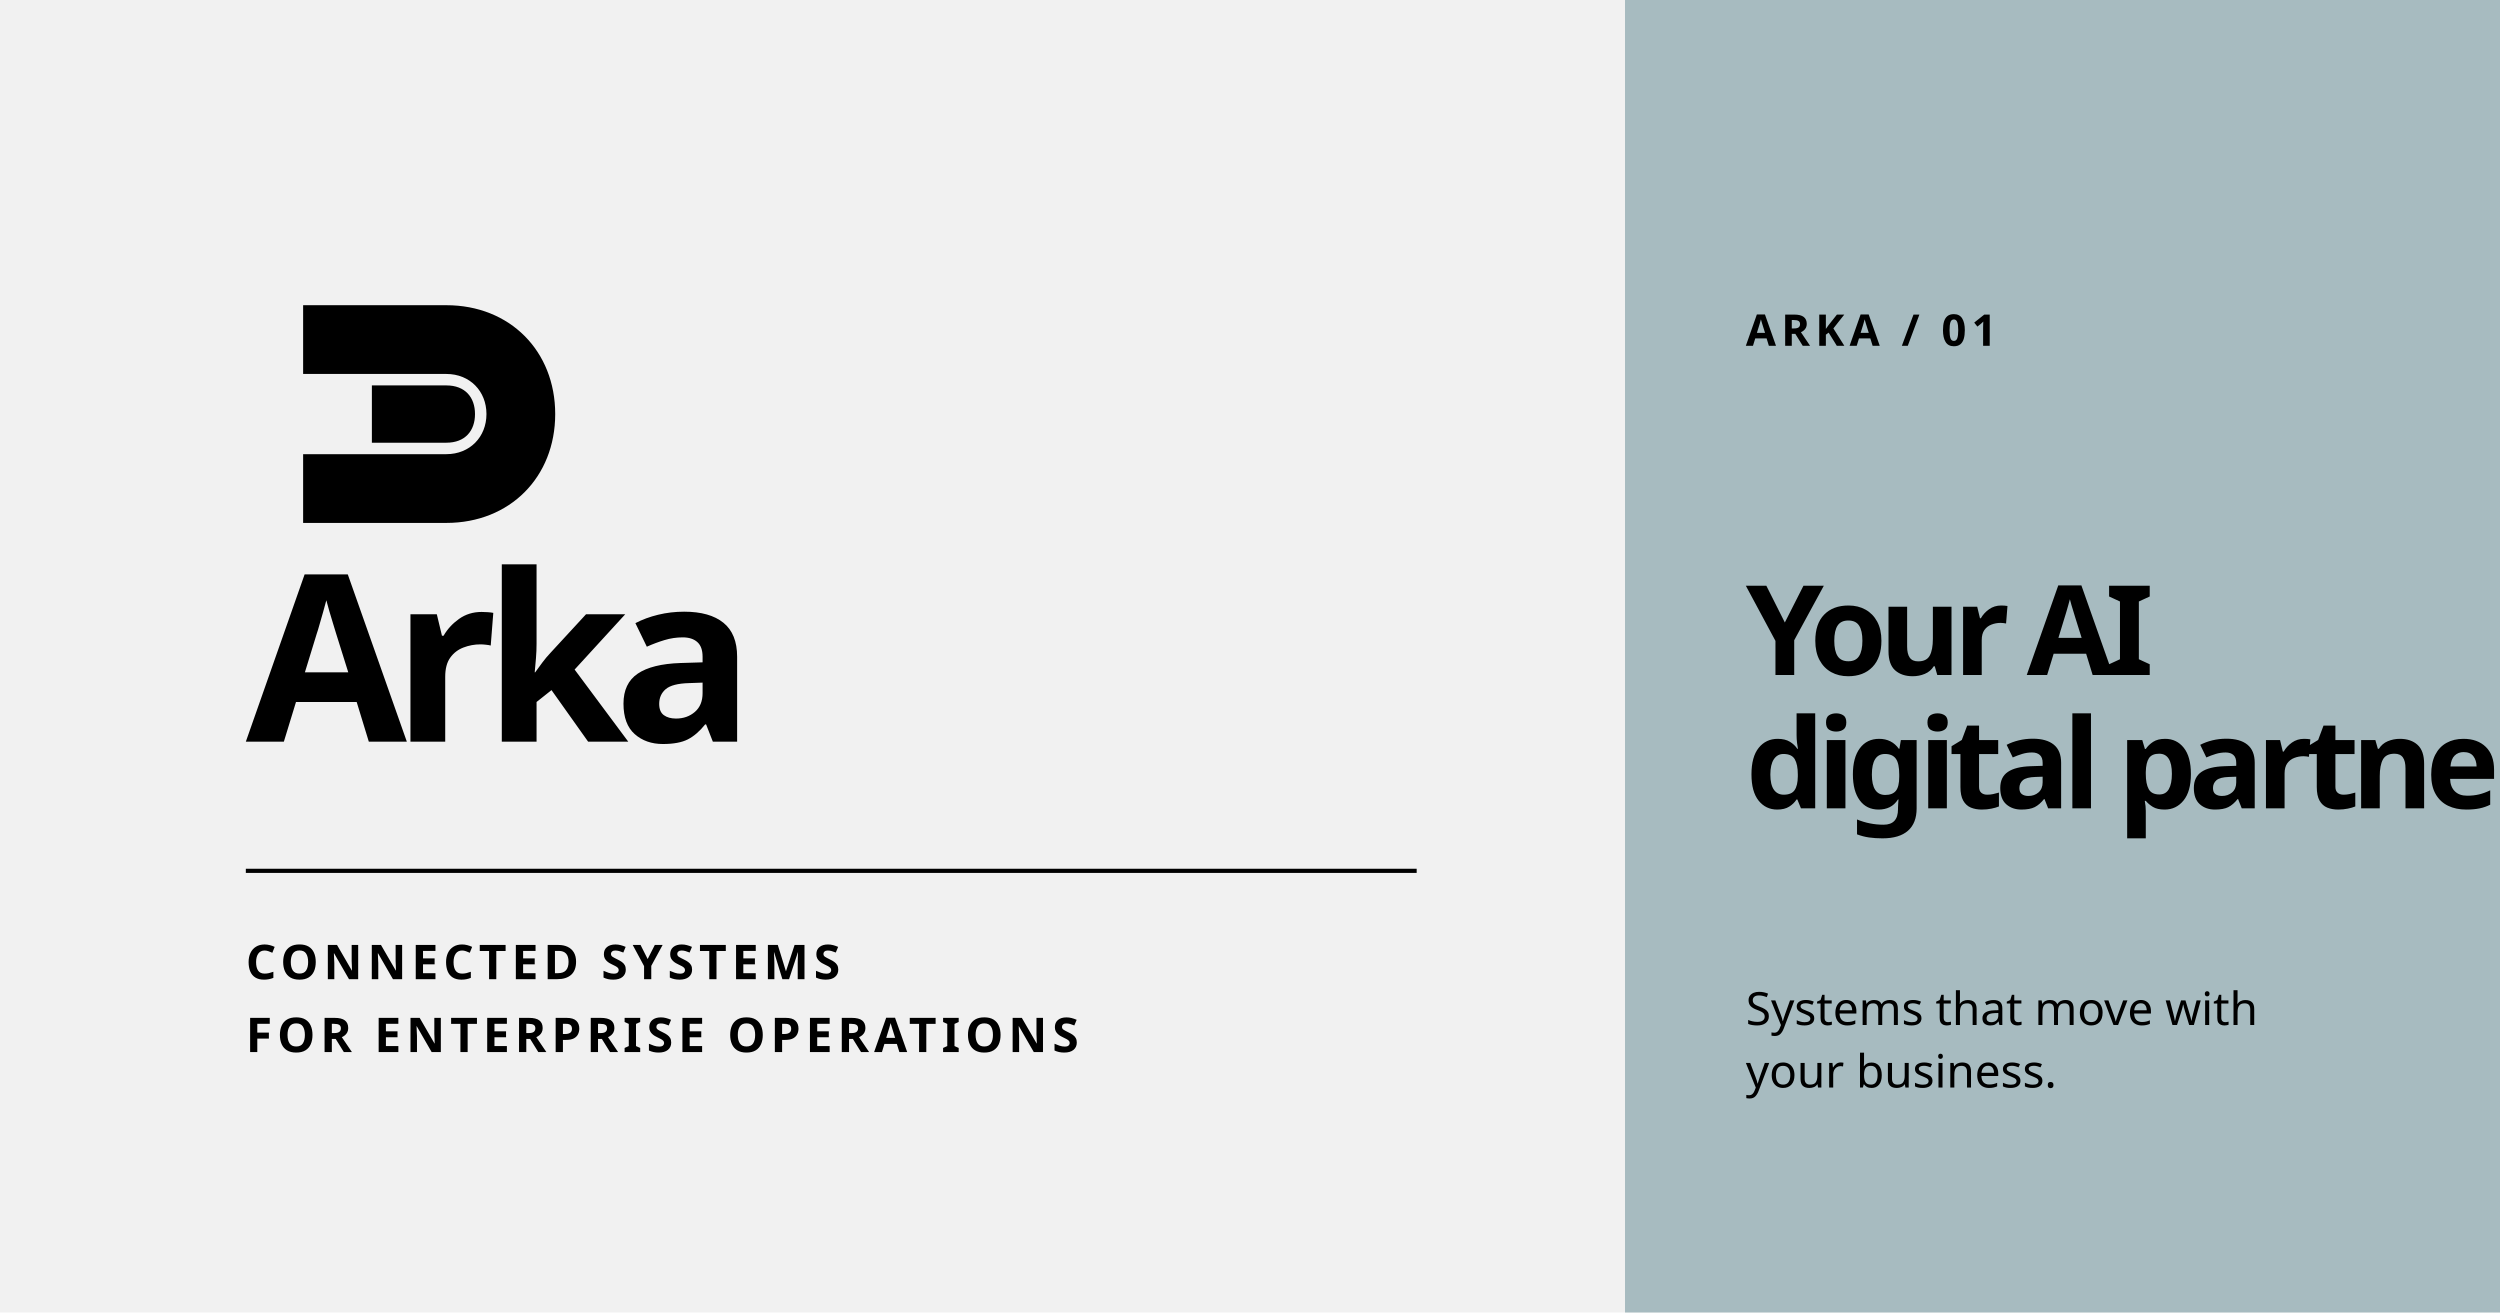
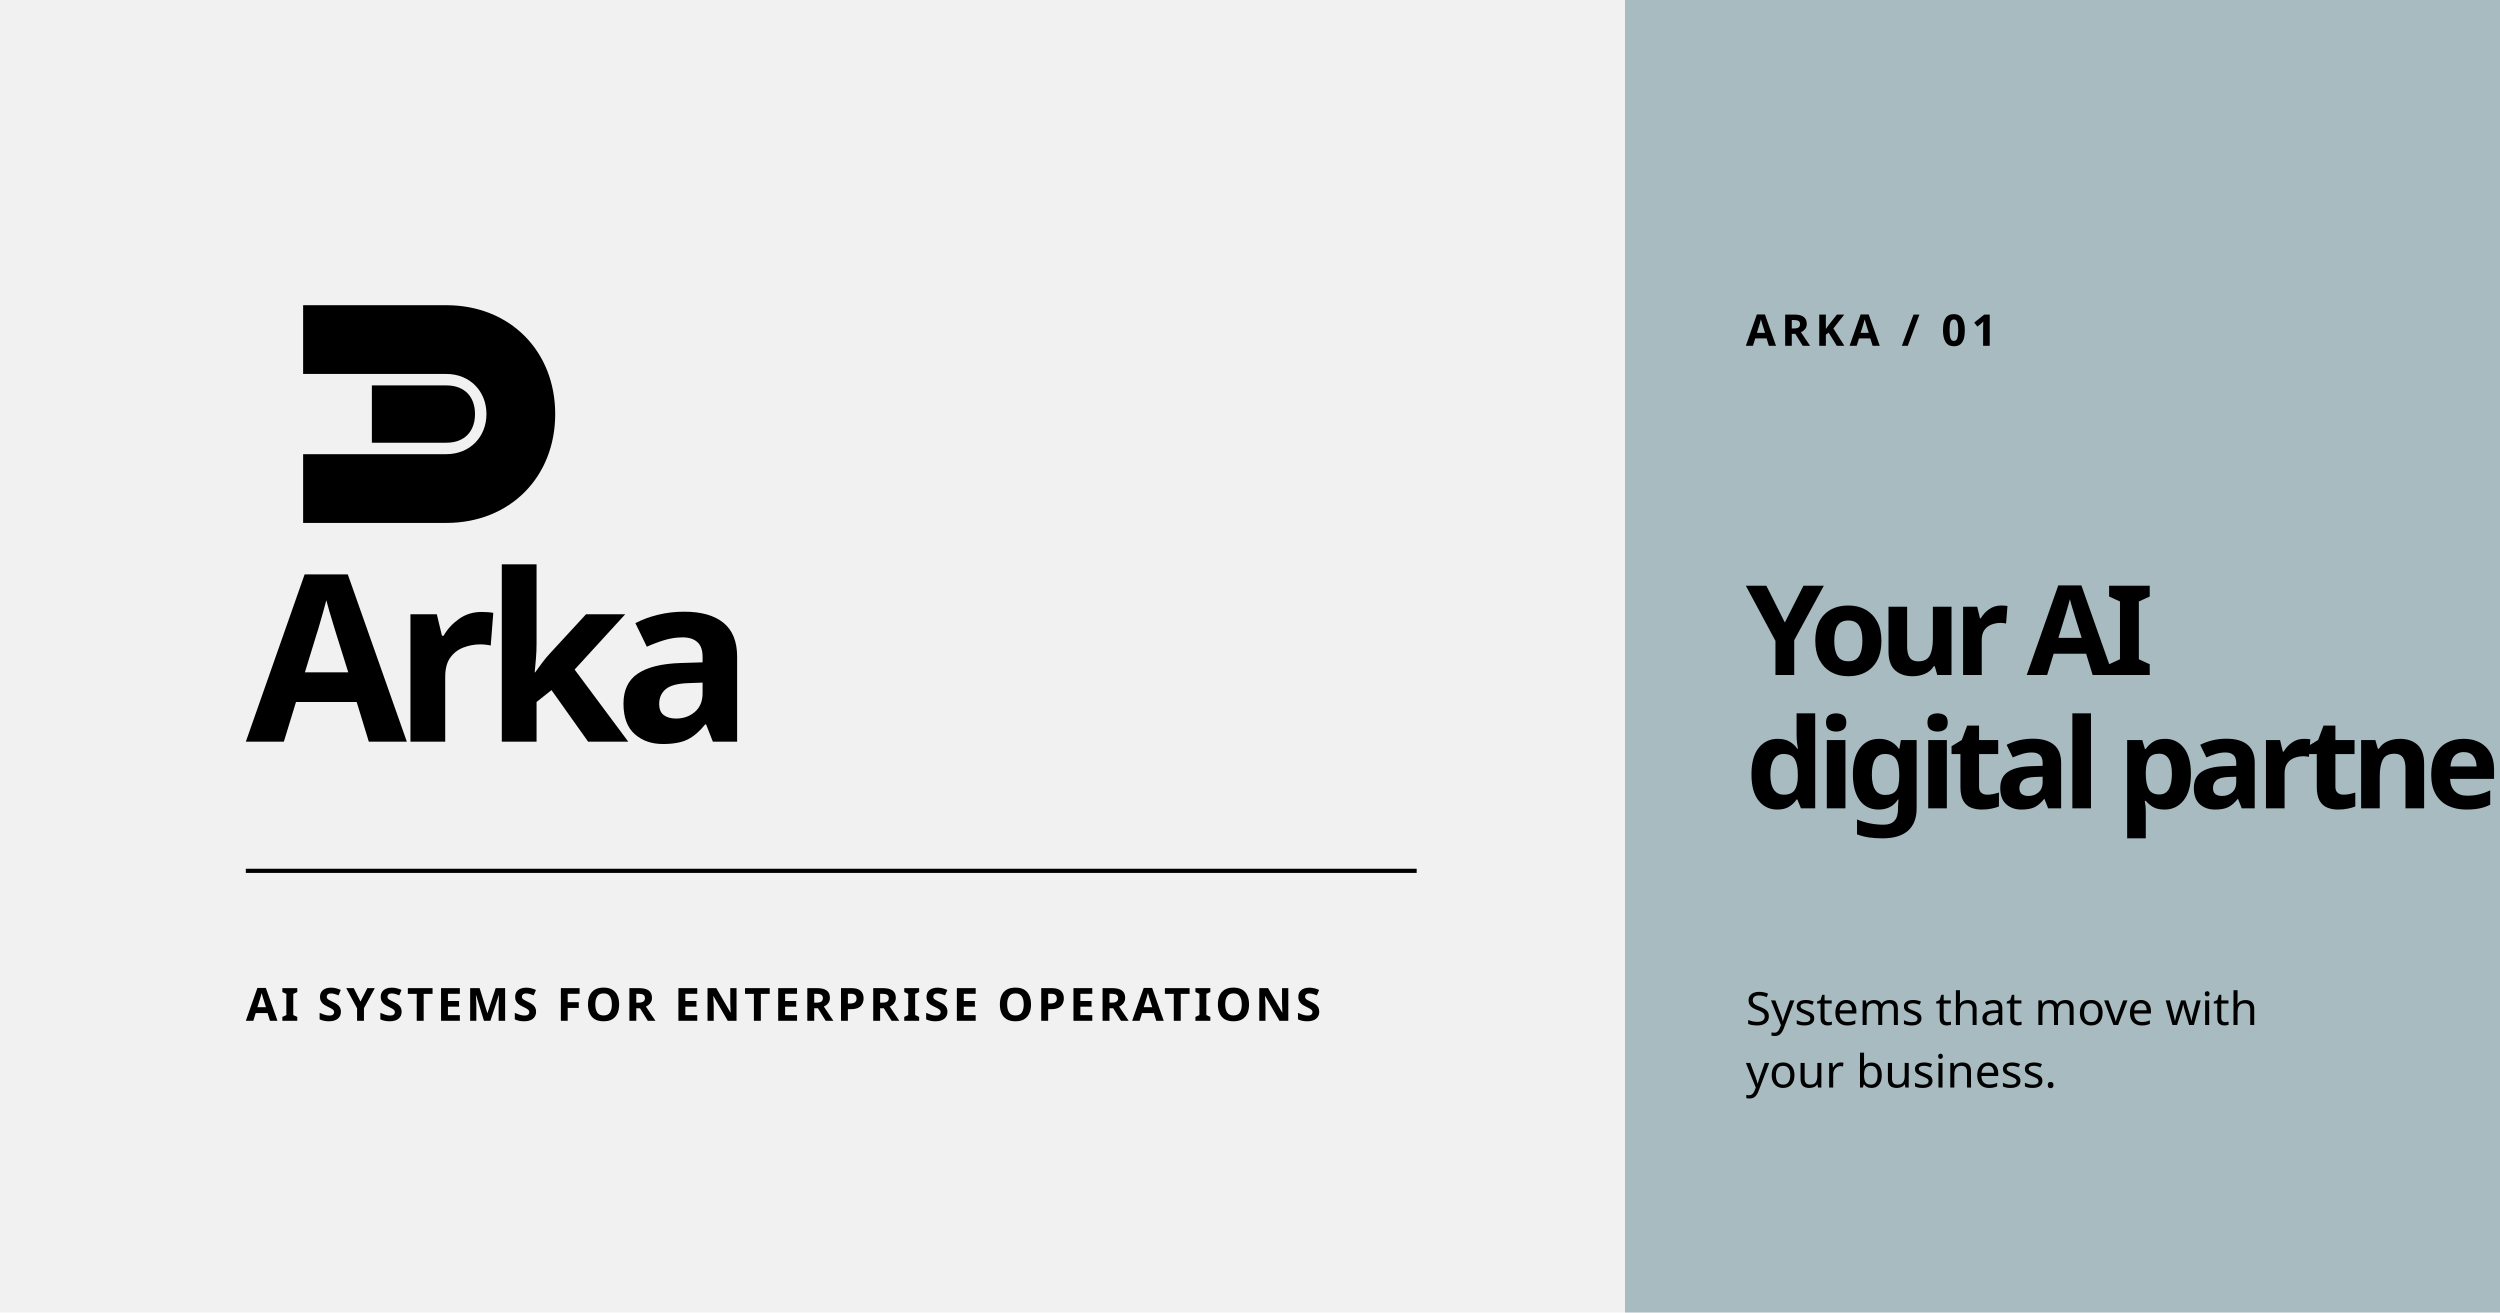
<svg xmlns="http://www.w3.org/2000/svg" width="1200" height="630" viewBox="0 0 1200 630" role="img" aria-labelledby="title desc">
  <rect width="1200" height="630" fill="#F1F1F1" />
  <rect x="780" width="420" height="630" fill="#A7BBC0" />
  <path fill="#000" d="M10 14h25c11.1 0 19 8 19 19s-7.9 19-19 19H10V40h25c4.1 0 7-3 7-7s-2.9-7-7-7H10V14Zm12 12v12h13c3.3 0 5-2.1 5-5s-1.7-5-5-5H22Z" transform="translate(118 108) scale(2.75)" />
  <text x="118" y="356" fill="#000" font-family="Urbanist, sans-serif" font-size="112" font-weight="700" letter-spacing="-7">Arka</text>
  <line x1="118" y1="418" x2="680" y2="418" stroke="#000" stroke-width="2" />
-   <text x="118" y="470" fill="#000" font-family="Urbanist, sans-serif" font-size="23" font-weight="700" letter-spacing="2.4">CONNECTED SYSTEMS</text>
-   <text x="118" y="505" fill="#000" font-family="Urbanist, sans-serif" font-size="23" font-weight="700" letter-spacing="2.4">FOR ENTERPRISE OPERATIONS</text>
+   <text x="118" y="490" fill="#000" font-family="Urbanist, sans-serif" font-size="22" font-weight="700" letter-spacing="1.65">AI SYSTEMS FOR ENTERPRISE OPERATIONS</text>
  <text x="838" y="166" fill="#000" font-family="Urbanist, sans-serif" font-size="21" font-weight="700" letter-spacing="2.5">ARKA / 01</text>
  <text x="838" y="324" fill="#000" font-family="Urbanist, sans-serif" font-size="60" font-weight="700" letter-spacing="-3.8">Your AI</text>
  <text x="838" y="388" fill="#000" font-family="Urbanist, sans-serif" font-size="60" font-weight="700" letter-spacing="-3.8">digital partner.</text>
  <text x="838" y="492" fill="#000" font-family="Urbanist, sans-serif" font-size="22" font-weight="500">Systems that move with</text>
  <text x="838" y="522" fill="#000" font-family="Urbanist, sans-serif" font-size="22" font-weight="500">your business.</text>
</svg>
